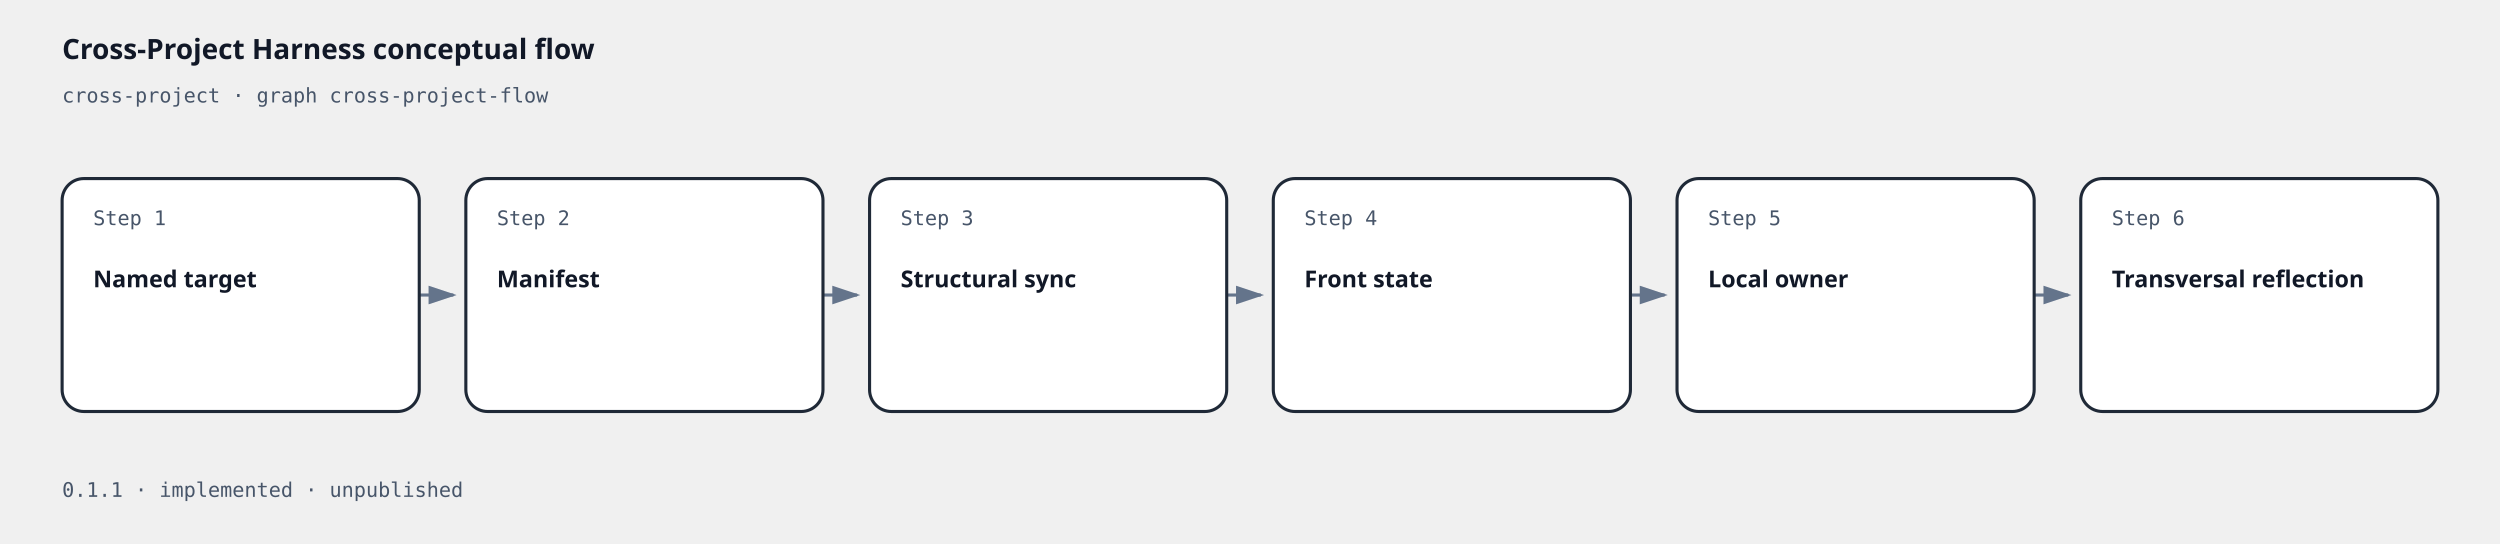
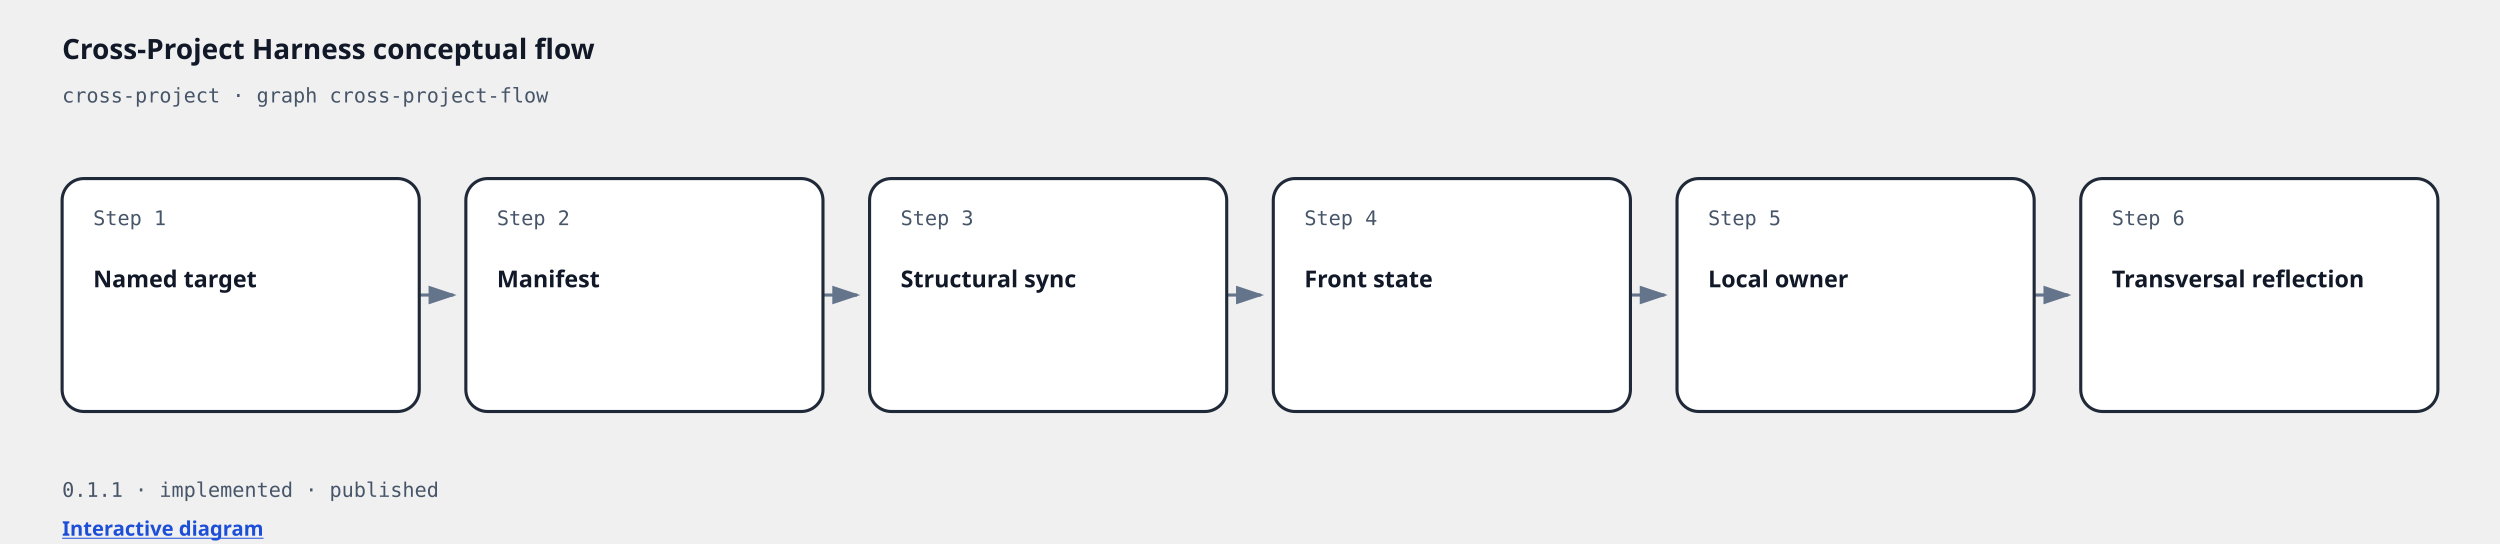
<svg xmlns="http://www.w3.org/2000/svg" width="1610" height="350" viewBox="0 0 1610 350" role="img" aria-labelledby="title description" data-graph-id="cross-project-flow" data-package-id="cross-project">
  <defs>
    <marker id="arrow" markerWidth="10" markerHeight="10" refX="8" refY="3" orient="auto" markerUnits="strokeWidth">
      <path d="M0,0 L0,6 L9,3 z" fill="#64748b" />
    </marker>
  </defs>
  <style>
    .surface { fill: #ffffff; stroke: #1f2937; stroke-width: 2; }
    .edge { fill: none; stroke: #64748b; stroke-width: 2; marker-end: url(#arrow); }
    .heading { fill: #111827; font: 600 18px ui-sans-serif, system-ui, sans-serif; }
    .step { fill: #111827; font: 600 15px ui-sans-serif, system-ui, sans-serif; }
    .meta { fill: #475569; font: 13px ui-monospace, SFMono-Regular, monospace; }
+     .link { fill: #1d4ed8; font: 600 13px ui-sans-serif, system-ui, sans-serif; text-decoration: underline; }
  </style>
  <text class="heading" x="40" y="38">Cross-Project Harness conceptual flow</text>
  <text class="meta" x="40" y="66">cross-project · graph cross-project-flow</text>
  <path class="edge" d="M 270 190 L 292 190" />
  <path class="edge" d="M 530 190 L 552 190" />
  <path class="edge" d="M 790 190 L 812 190" />
  <path class="edge" d="M 1050 190 L 1072 190" />
  <path class="edge" d="M 1310 190 L 1332 190" />
  <g aria-label="Step 1: Named target. Select one explicitly named project front.">
    <rect class="surface" x="40" y="115" width="230" height="150" rx="14" />
    <text class="meta" x="60" y="145">Step 1</text>
    <text class="step" x="60" y="185">
      <tspan x="60" dy="0">Named target</tspan>
    </text>
  </g>
  <g aria-label="Step 2: Manifest. Read the canonical root-relative coordination authority.">
    <rect class="surface" x="300" y="115" width="230" height="150" rx="14" />
    <text class="meta" x="320" y="145">Step 2</text>
    <text class="step" x="320" y="185">
      <tspan x="320" dy="0">Manifest</tspan>
    </text>
  </g>
  <g aria-label="Step 3: Structural sync. Validate structure and generated projections without repair.">
    <rect class="surface" x="560" y="115" width="230" height="150" rx="14" />
    <text class="meta" x="580" y="145">Step 3</text>
    <text class="step" x="580" y="185">
      <tspan x="580" dy="0">Structural sync</tspan>
    </text>
  </g>
  <g aria-label="Step 4: Front state. Route the smallest live coordination checkpoint.">
    <rect class="surface" x="820" y="115" width="230" height="150" rx="14" />
    <text class="meta" x="840" y="145">Step 4</text>
    <text class="step" x="840" y="185">
      <tspan x="840" dy="0">Front state</tspan>
    </text>
  </g>
  <g aria-label="Step 5: Local owner. Keep dense implementation state inside the selected project.">
    <rect class="surface" x="1080" y="115" width="230" height="150" rx="14" />
    <text class="meta" x="1100" y="145">Step 5</text>
    <text class="step" x="1100" y="185">
      <tspan x="1100" dy="0">Local owner</tspan>
    </text>
  </g>
  <g aria-label="Step 6: Transversal reflection. Record the explicit cross-project handoff and resumption trigger.">
    <rect class="surface" x="1340" y="115" width="230" height="150" rx="14" />
    <text class="meta" x="1360" y="145">Step 6</text>
    <text class="step" x="1360" y="185">
      <tspan x="1360" dy="0">Transversal reflection</tspan>
    </text>
  </g>
-   <text class="meta" x="40" y="320">0.1.1 · implemented · unpublished</text>
+   <text class="meta" x="40" y="320">0.1.1 · implemented · published</text>
+   <a href="https://fabianomag.vercel.app/artifacts/agent-harnesses" aria-label="Open the interactive Cross-Project Harness diagram">
+     <text class="link" x="40" y="345">Interactive diagram</text>
+   </a>
</svg>
